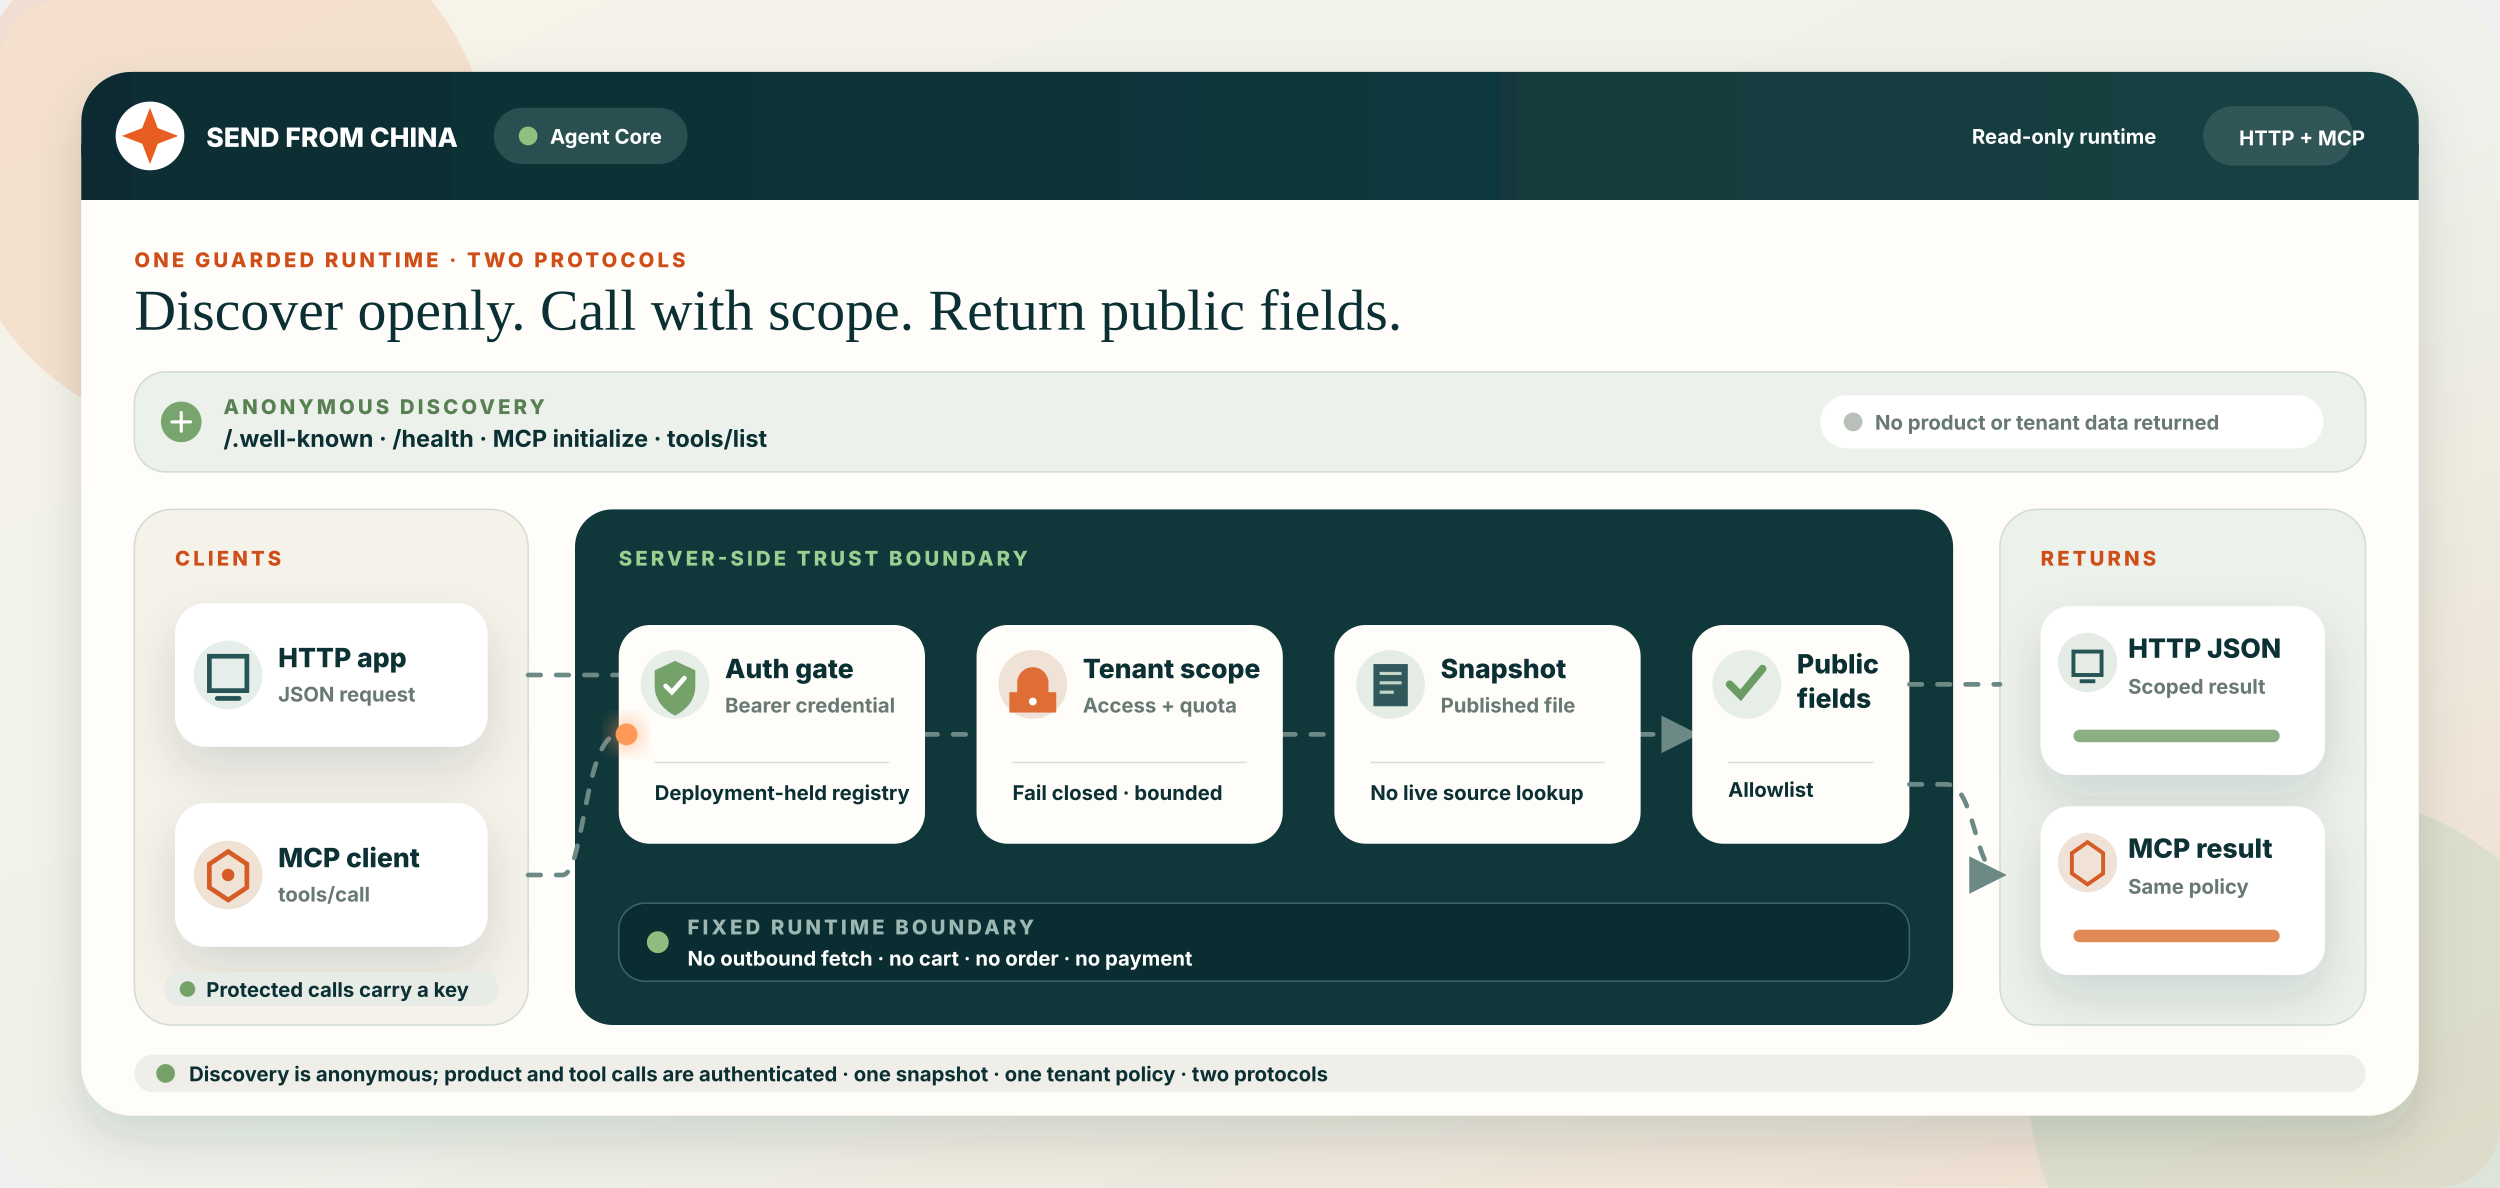
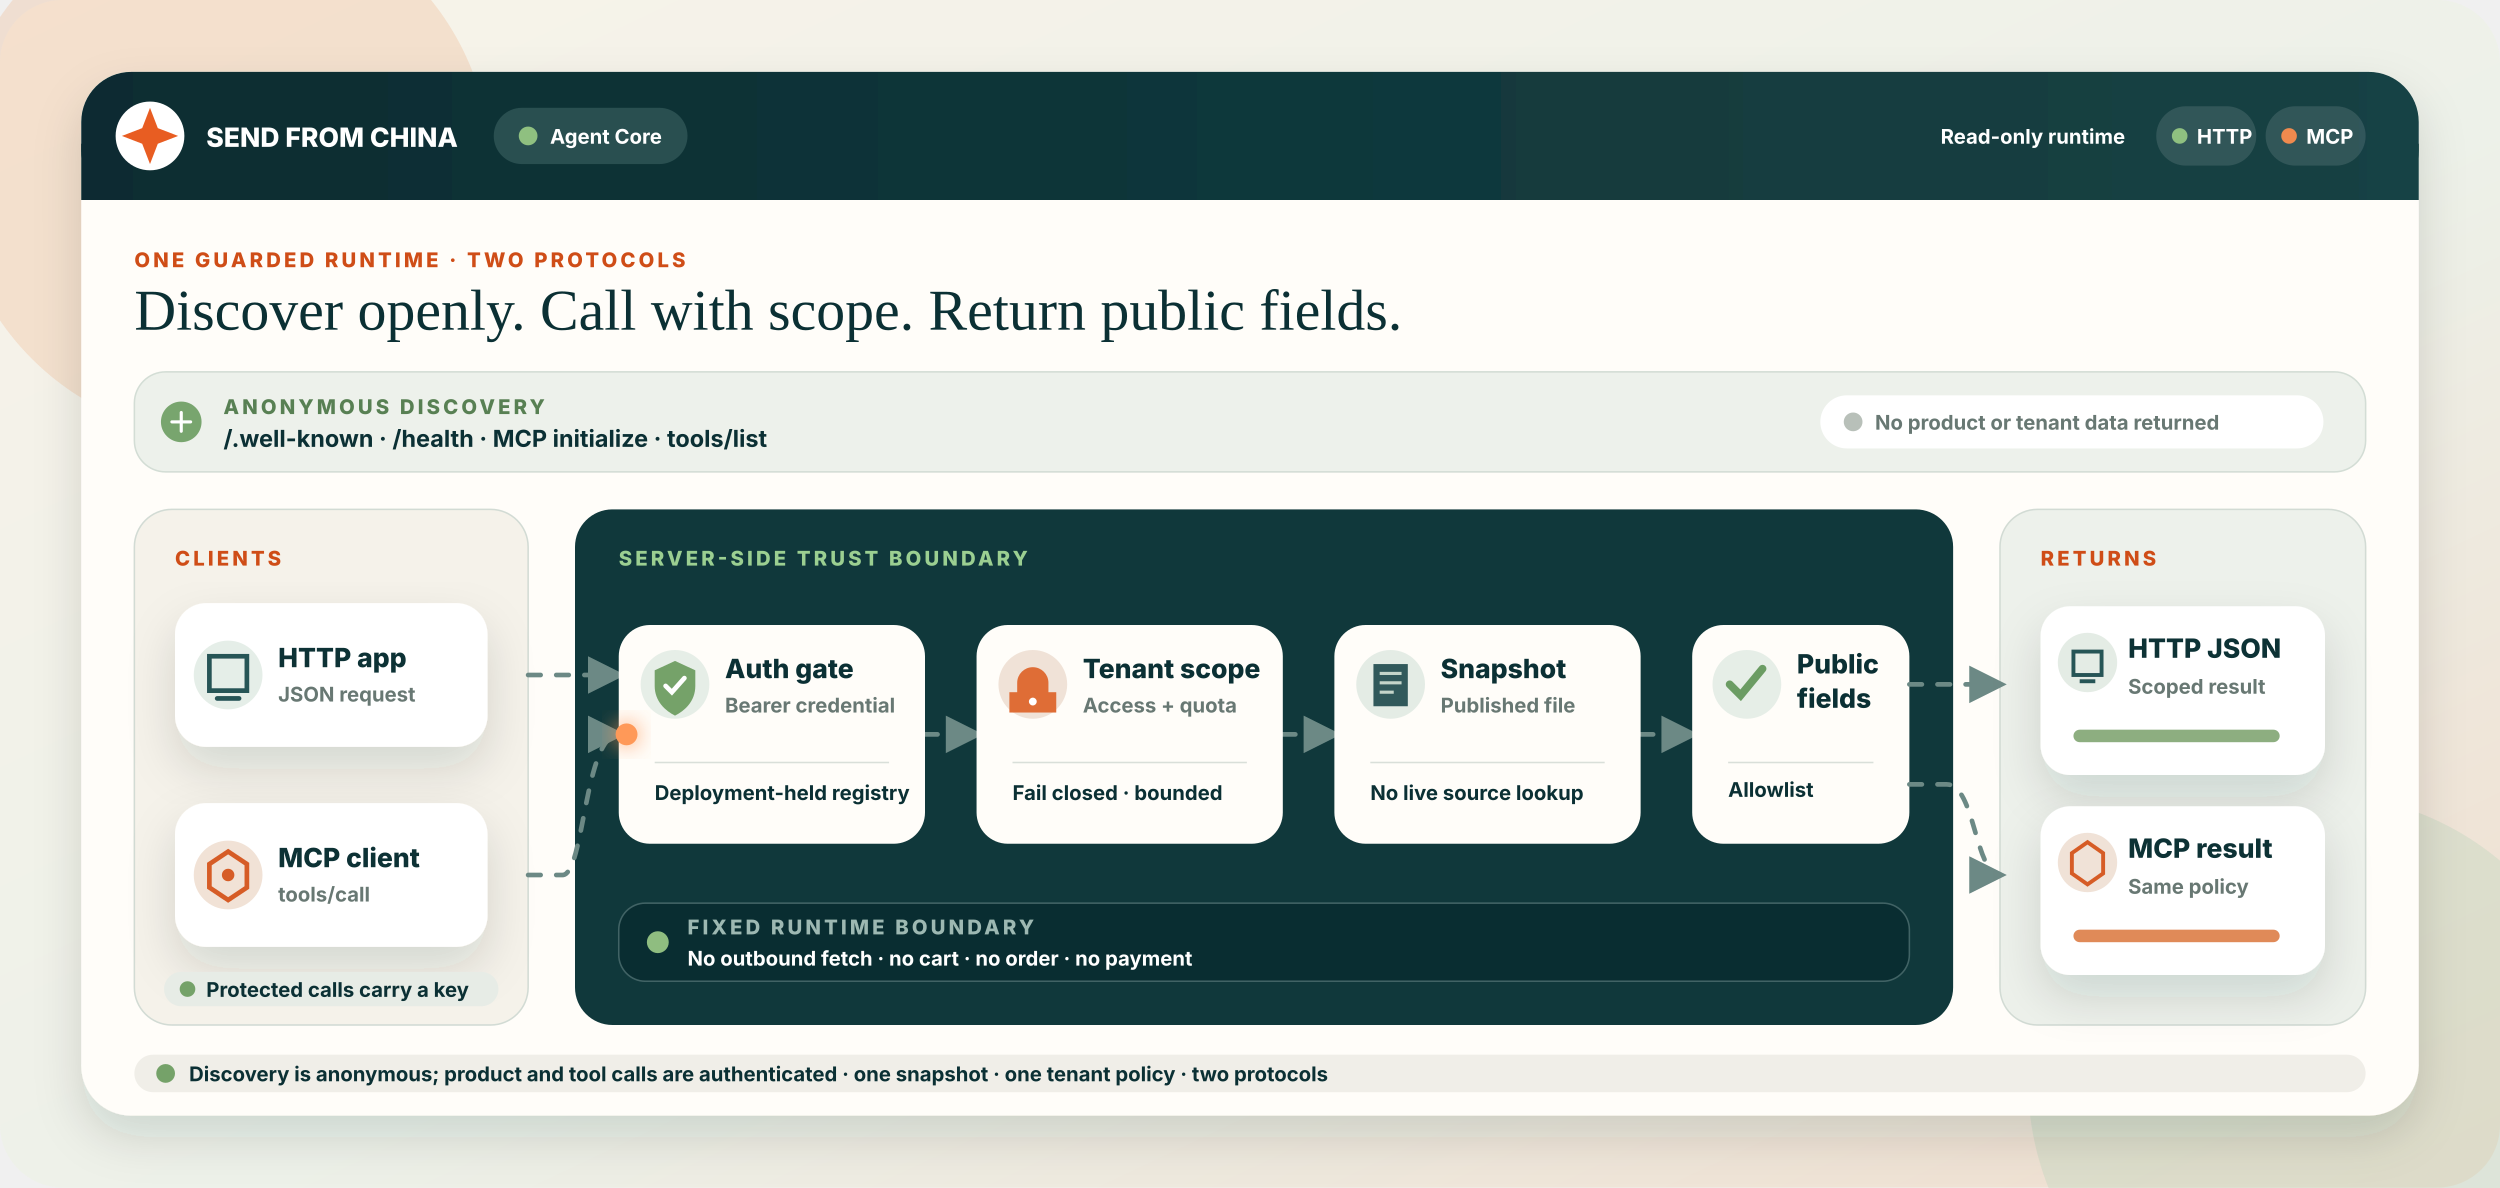
<svg xmlns="http://www.w3.org/2000/svg" viewBox="0 0 1600 760" role="img" aria-labelledby="title desc">
  <defs>
    <linearGradient id="bg" x1="0" y1="0" x2="1" y2="1">
      <stop stop-color="#f8f3e9" />
      <stop offset=".55" stop-color="#edf1e9" />
      <stop offset="1" stop-color="#f0ddcd" />
    </linearGradient>
    <linearGradient id="nav" x1="0" y1="0" x2="1" y2="0">
      <stop stop-color="#092c31" />
      <stop offset="1" stop-color="#174244" />
    </linearGradient>
    <filter id="shadow" x="-25%" y="-30%" width="150%" height="170%">
      <feDropShadow dx="0" dy="14" stdDeviation="15" flood-color="#123638" flood-opacity=".14" />
    </filter>
    <filter id="glow" x="-60%" y="-60%" width="220%" height="220%">
      <feGaussianBlur stdDeviation="7" result="blur" />
      <feMerge>
        <feMergeNode in="blur" />
        <feMergeNode in="SourceGraphic" />
      </feMerge>
    </filter>
    <marker id="arrow" viewBox="0 0 10 10" refX="8.2" refY="5" markerWidth="8" markerHeight="8" orient="auto-start-reverse">
      <path d="M0 0l10 5-10 5z" fill="#6c8985" />
    </marker>
    <style>
      .sans{font-family:Inter,ui-sans-serif,system-ui,-apple-system,"Segoe UI",sans-serif}.serif{font-family:Georgia,"Times New Roman",serif}.ink{fill:#0b3034}.muted{fill:#687873}.white{fill:#fff}.orange{fill:#cf4d17}.eyebrow{font-size:13px;font-weight:800;letter-spacing:2px}.small{font-size:13px;font-weight:650}.label{font-size:17px;font-weight:800}.body{font-size:15px;font-weight:650}
      .flow{fill:none;stroke:#6c8985;stroke-width:3;stroke-linecap:round;stroke-dasharray:8 10;animation:dash 1.25s linear infinite}.stage{transform-box:fill-box;transform-origin:center;animation:stage 10s ease-in-out infinite}.s2{animation-delay:1.1s}.s3{animation-delay:2.2s}.s4{animation-delay:3.3s}.response{transform-box:fill-box;transform-origin:center;animation:response 10s ease-in-out infinite}.r2{animation-delay:.45s}.packet{animation:packet 10s cubic-bezier(.4,0,.2,1) infinite}.discovery-dot{animation:discovery 5s ease-in-out infinite}.d2{animation-delay:2.5s}.shield{transform-box:fill-box;transform-origin:center;animation:shield 2.4s ease-in-out infinite}
      @keyframes dash{to{stroke-dashoffset:-36}}@keyframes stage{0%,12%,88%,100%{transform:translateY(0);filter:none}25%,68%{transform:translateY(-4px);filter:url(#glow)}}@keyframes response{0%,55%{opacity:.55;transform:translateX(-8px)}70%,92%{opacity:1;transform:translateX(0)}100%{opacity:.55;transform:translateX(-8px)}}@keyframes packet{0%,12%{opacity:0;transform:translateX(0)}18%{opacity:1}74%{opacity:1;transform:translateX(840px)}82%,100%{opacity:0;transform:translateX(840px)}}@keyframes discovery{0%,100%{opacity:.35;transform:translateX(0)}50%{opacity:1;transform:translateX(24px)}}@keyframes shield{0%,100%{transform:scale(.94)}50%{transform:scale(1.08)}}
      @media (prefers-reduced-motion:reduce){.flow,.stage,.response,.packet,.discovery-dot,.shield{animation:none!important}.stage,.response{opacity:1;transform:none}.packet{display:none}}
    </style>
  </defs>
  <rect width="1600" height="760" rx="40" fill="url(#bg)" />
  <circle cx="142" cy="108" r="172" fill="#efbe9b" opacity=".36" />
  <circle cx="1482" cy="692" r="184" fill="#cbd8c4" opacity=".52" />
  <g filter="url(#shadow)">
    <rect x="52" y="46" width="1496" height="668" rx="32" fill="#fffdf9" />
    <rect x="52" y="46" width="1496" height="82" rx="32" fill="url(#nav)" />
    <path d="M52 92v36h1496V92" fill="url(#nav)" />
  </g>
  <g class="sans">
    <circle cx="96" cy="87" r="22" fill="#fff" />
    <path d="M96 69l5 13 13 5-13 5-5 13-5-13-13-5 13-5z" fill="#e85d22" />
    <text x="132" y="94" class="label white">SEND FROM CHINA</text>
    <rect x="316" y="69" width="124" height="36" rx="18" fill="#294f50" />
    <circle cx="338" cy="87" r="6" fill="#8fc080" />
    <text x="352" y="92" class="small white">Agent Core</text>
-     <text x="1262" y="92" class="small white">Read-only runtime</text>
-     <rect x="1410" y="68" width="96" height="38" rx="19" fill="#fff" opacity=".12" />
-     <text x="1433" y="93" class="small white">HTTP + MCP</text>
+     <text x="1242" y="92" class="small white">Read-only runtime</text>
+     <rect x="1380" y="68" width="64" height="38" rx="19" fill="#fff" opacity=".12" />
+     <circle cx="1395" cy="87" r="5" fill="#8fc080" />
+     <text x="1406" y="92" class="small white">HTTP</text>
+     <rect x="1450" y="68" width="64" height="38" rx="19" fill="#fff" opacity=".12" />
+     <circle cx="1465" cy="87" r="5" fill="#f08a4e" />
+     <text x="1476" y="92" class="small white">MCP</text>
    <text x="86" y="171" class="eyebrow orange">ONE GUARDED RUNTIME · TWO PROTOCOLS</text>
    <text x="86" y="211" class="serif ink" font-size="37">Discover openly. Call with scope. Return public fields.</text>
    <rect x="86" y="238" width="1428" height="64" rx="20" fill="#edf1eb" stroke="#d3ddd5" />
    <circle cx="116" cy="270" r="13" fill="#78a56e" class="discovery-dot" />
    <path d="M110 270h12M116 264v12" stroke="#fff" stroke-width="2" stroke-linecap="round" />
    <text x="143" y="265" class="eyebrow" fill="#588053">ANONYMOUS DISCOVERY</text>
    <text x="143" y="286" class="body ink">/.well-known · /health · MCP initialize · tools/list</text>
    <rect x="1165" y="253" width="322" height="34" rx="17" fill="#fff" />
    <circle cx="1186" cy="270" r="6" fill="#b8c0b9" />
    <text x="1200" y="275" class="small muted">No product or tenant data returned</text>
    <rect x="86" y="326" width="252" height="330" rx="24" fill="#f5f2ea" stroke="#d2dbd4" />
    <text x="112" y="362" class="eyebrow orange">CLIENTS</text>
    <g filter="url(#shadow)">
      <rect x="112" y="386" width="200" height="92" rx="20" fill="#fff" />
      <circle cx="146" cy="432" r="22" fill="#e5eee8" />
      <path d="M134 420h24v22h-24zm5 27h14" fill="none" stroke="#285457" stroke-width="3" stroke-linecap="round" />
      <text x="178" y="427" class="label ink">HTTP app</text>
      <text x="178" y="449" class="small muted">JSON request</text>
    </g>
    <g filter="url(#shadow)">
      <rect x="112" y="514" width="200" height="92" rx="20" fill="#fff" />
      <circle cx="146" cy="560" r="22" fill="#f1e2d6" />
      <path d="M134 553l12-8 12 8v15l-12 8-12-8z" fill="none" stroke="#d65c25" stroke-width="3" />
      <circle cx="146" cy="560" r="4" fill="#d65c25" />
      <text x="178" y="555" class="label ink">MCP client</text>
      <text x="178" y="577" class="small muted">tools/call</text>
    </g>
    <rect x="105" y="622" width="214" height="22" rx="11" fill="#e7ece6" />
    <circle cx="120" cy="633" r="5" fill="#75a269" />
    <text x="132" y="638" class="small ink">Protected calls carry a key</text>
    <rect x="368" y="326" width="882" height="330" rx="24" fill="#10383b" />
    <text x="396" y="362" class="eyebrow" fill="#9bcf91">SERVER-SIDE TRUST BOUNDARY</text>
-     <path d="M338 432H396M338 560H360C374 560 374 470 396 470M592 470H625M821 470H854M1050 470H1083" class="flow" marker-end="url(#arrow)" />
+     <path d="M338 432H396" class="flow" marker-end="url(#arrow)" />
+     <path d="M338 560H360C374 560 374 470 396 470" class="flow" marker-end="url(#arrow)" />
+     <path d="M592 470H625" class="flow" marker-end="url(#arrow)" />
+     <path d="M821 470H854" class="flow" marker-end="url(#arrow)" />
+     <path d="M1050 470H1083" class="flow" marker-end="url(#arrow)" />
    <g class="stage">
      <rect x="396" y="400" width="196" height="140" rx="20" fill="#fffdf9" />
      <circle cx="432" cy="438" r="22" fill="#e6eee7" class="shield" />
      <path d="M432 423l13 6v10c0 10-7 16-13 19-6-3-13-9-13-19v-10z" fill="#75a269" />
      <path d="M426 439l4 4 8-9" fill="none" stroke="#fff" stroke-width="3" stroke-linecap="round" />
      <text x="464" y="434" class="label ink">Auth gate</text>
      <text x="464" y="456" class="small muted">Bearer credential</text>
      <path d="M419 488h150" stroke="#d9dfd9" />
      <text x="419" y="512" class="small ink">Deployment-held registry</text>
    </g>
    <g class="stage s2">
      <rect x="625" y="400" width="196" height="140" rx="20" fill="#fffdf9" />
      <circle cx="661" cy="438" r="22" fill="#f0e2d7" />
      <path d="M651 437a10 10 0 1 1 20 0v6h5v13h-30v-13h5z" fill="#df6d36" />
      <circle cx="661" cy="449" r="2.5" fill="#fff" />
      <text x="693" y="434" class="label ink">Tenant scope</text>
      <text x="693" y="456" class="small muted">Access + quota</text>
      <path d="M648 488h150" stroke="#d9dfd9" />
      <text x="648" y="512" class="small ink">Fail closed · bounded</text>
    </g>
    <g class="stage s3">
      <rect x="854" y="400" width="196" height="140" rx="20" fill="#fffdf9" />
      <circle cx="890" cy="438" r="22" fill="#e4ece5" />
      <path d="M879 425h22v27h-22z" fill="#31595b" />
      <path d="M883 431h14M883 437h14M883 443h9" stroke="#c4d5ca" stroke-width="2" />
      <text x="922" y="434" class="label ink">Snapshot</text>
      <text x="922" y="456" class="small muted">Published file</text>
      <path d="M877 488h150" stroke="#d9dfd9" />
      <text x="877" y="512" class="small ink">No live source lookup</text>
    </g>
    <g class="stage s4">
      <rect x="1083" y="400" width="139" height="140" rx="20" fill="#fffdf9" />
      <circle cx="1118" cy="438" r="22" fill="#e6eee7" />
      <path d="M1107 438l7 7 14-17" fill="none" stroke="#6b9c63" stroke-width="5" stroke-linecap="round" />
      <text x="1083" y="578" class="small white" opacity="0">.</text>
      <text x="1150" y="431" class="label ink">Public</text>
      <text x="1150" y="453" class="label ink">fields</text>
      <path d="M1106 488h93" stroke="#d9dfd9" />
      <text x="1106" y="510" class="small ink">Allowlist</text>
    </g>
    <circle cx="401" cy="470" r="7" fill="#ff9959" filter="url(#glow)" class="packet" />
    <rect x="396" y="578" width="826" height="50" rx="17" fill="#092d31" stroke="#416365" />
    <circle cx="421" cy="603" r="7" fill="#8fbd80" />
    <text x="440" y="598" class="eyebrow" fill="#9db8b2">FIXED RUNTIME BOUNDARY</text>
    <text x="440" y="618" class="small white">No outbound fetch · no cart · no order · no payment</text>
    <rect x="1280" y="326" width="234" height="330" rx="24" fill="#edf1eb" stroke="#d2dbd4" />
    <text x="1306" y="362" class="eyebrow orange">RETURNS</text>
-     <path d="M1222 438h58M1222 502h24c18 0 18 58 34 58" class="flow" marker-end="url(#arrow)" />
+     <path d="M1222 438H1280" class="flow" marker-end="url(#arrow)" />
+     <path d="M1222 502H1246C1264 502 1264 560 1280 560" class="flow" marker-end="url(#arrow)" />
    <g class="response" filter="url(#shadow)">
      <rect x="1306" y="388" width="182" height="108" rx="19" fill="#fff" />
      <circle cx="1336" cy="424" r="19" fill="#e4ece5" />
      <path d="M1327 417h18v15h-18zm4 19h10" fill="none" stroke="#285457" stroke-width="2.5" />
      <text x="1362" y="421" class="label ink">HTTP JSON</text>
      <text x="1362" y="444" class="small muted">Scoped result</text>
      <rect x="1327" y="467" width="132" height="8" rx="4" fill="#8dae80" />
    </g>
    <g class="response r2" filter="url(#shadow)">
      <rect x="1306" y="516" width="182" height="108" rx="19" fill="#fff" />
      <circle cx="1336" cy="552" r="19" fill="#f0e2d7" />
      <path d="M1326 546l10-7 10 7v13l-10 7-10-7z" fill="none" stroke="#d65c25" stroke-width="2.5" />
      <text x="1362" y="549" class="label ink">MCP result</text>
      <text x="1362" y="572" class="small muted">Same policy</text>
      <rect x="1327" y="595" width="132" height="8" rx="4" fill="#e08a59" />
    </g>
    <rect x="86" y="675" width="1428" height="24" rx="12" fill="#f0eee8" />
    <circle cx="106" cy="687" r="6" fill="#75a269" />
    <text x="121" y="692" class="small ink">Discovery is anonymous; product and tool calls are authenticated · one snapshot · one tenant policy · two protocols</text>
  </g>
</svg>
